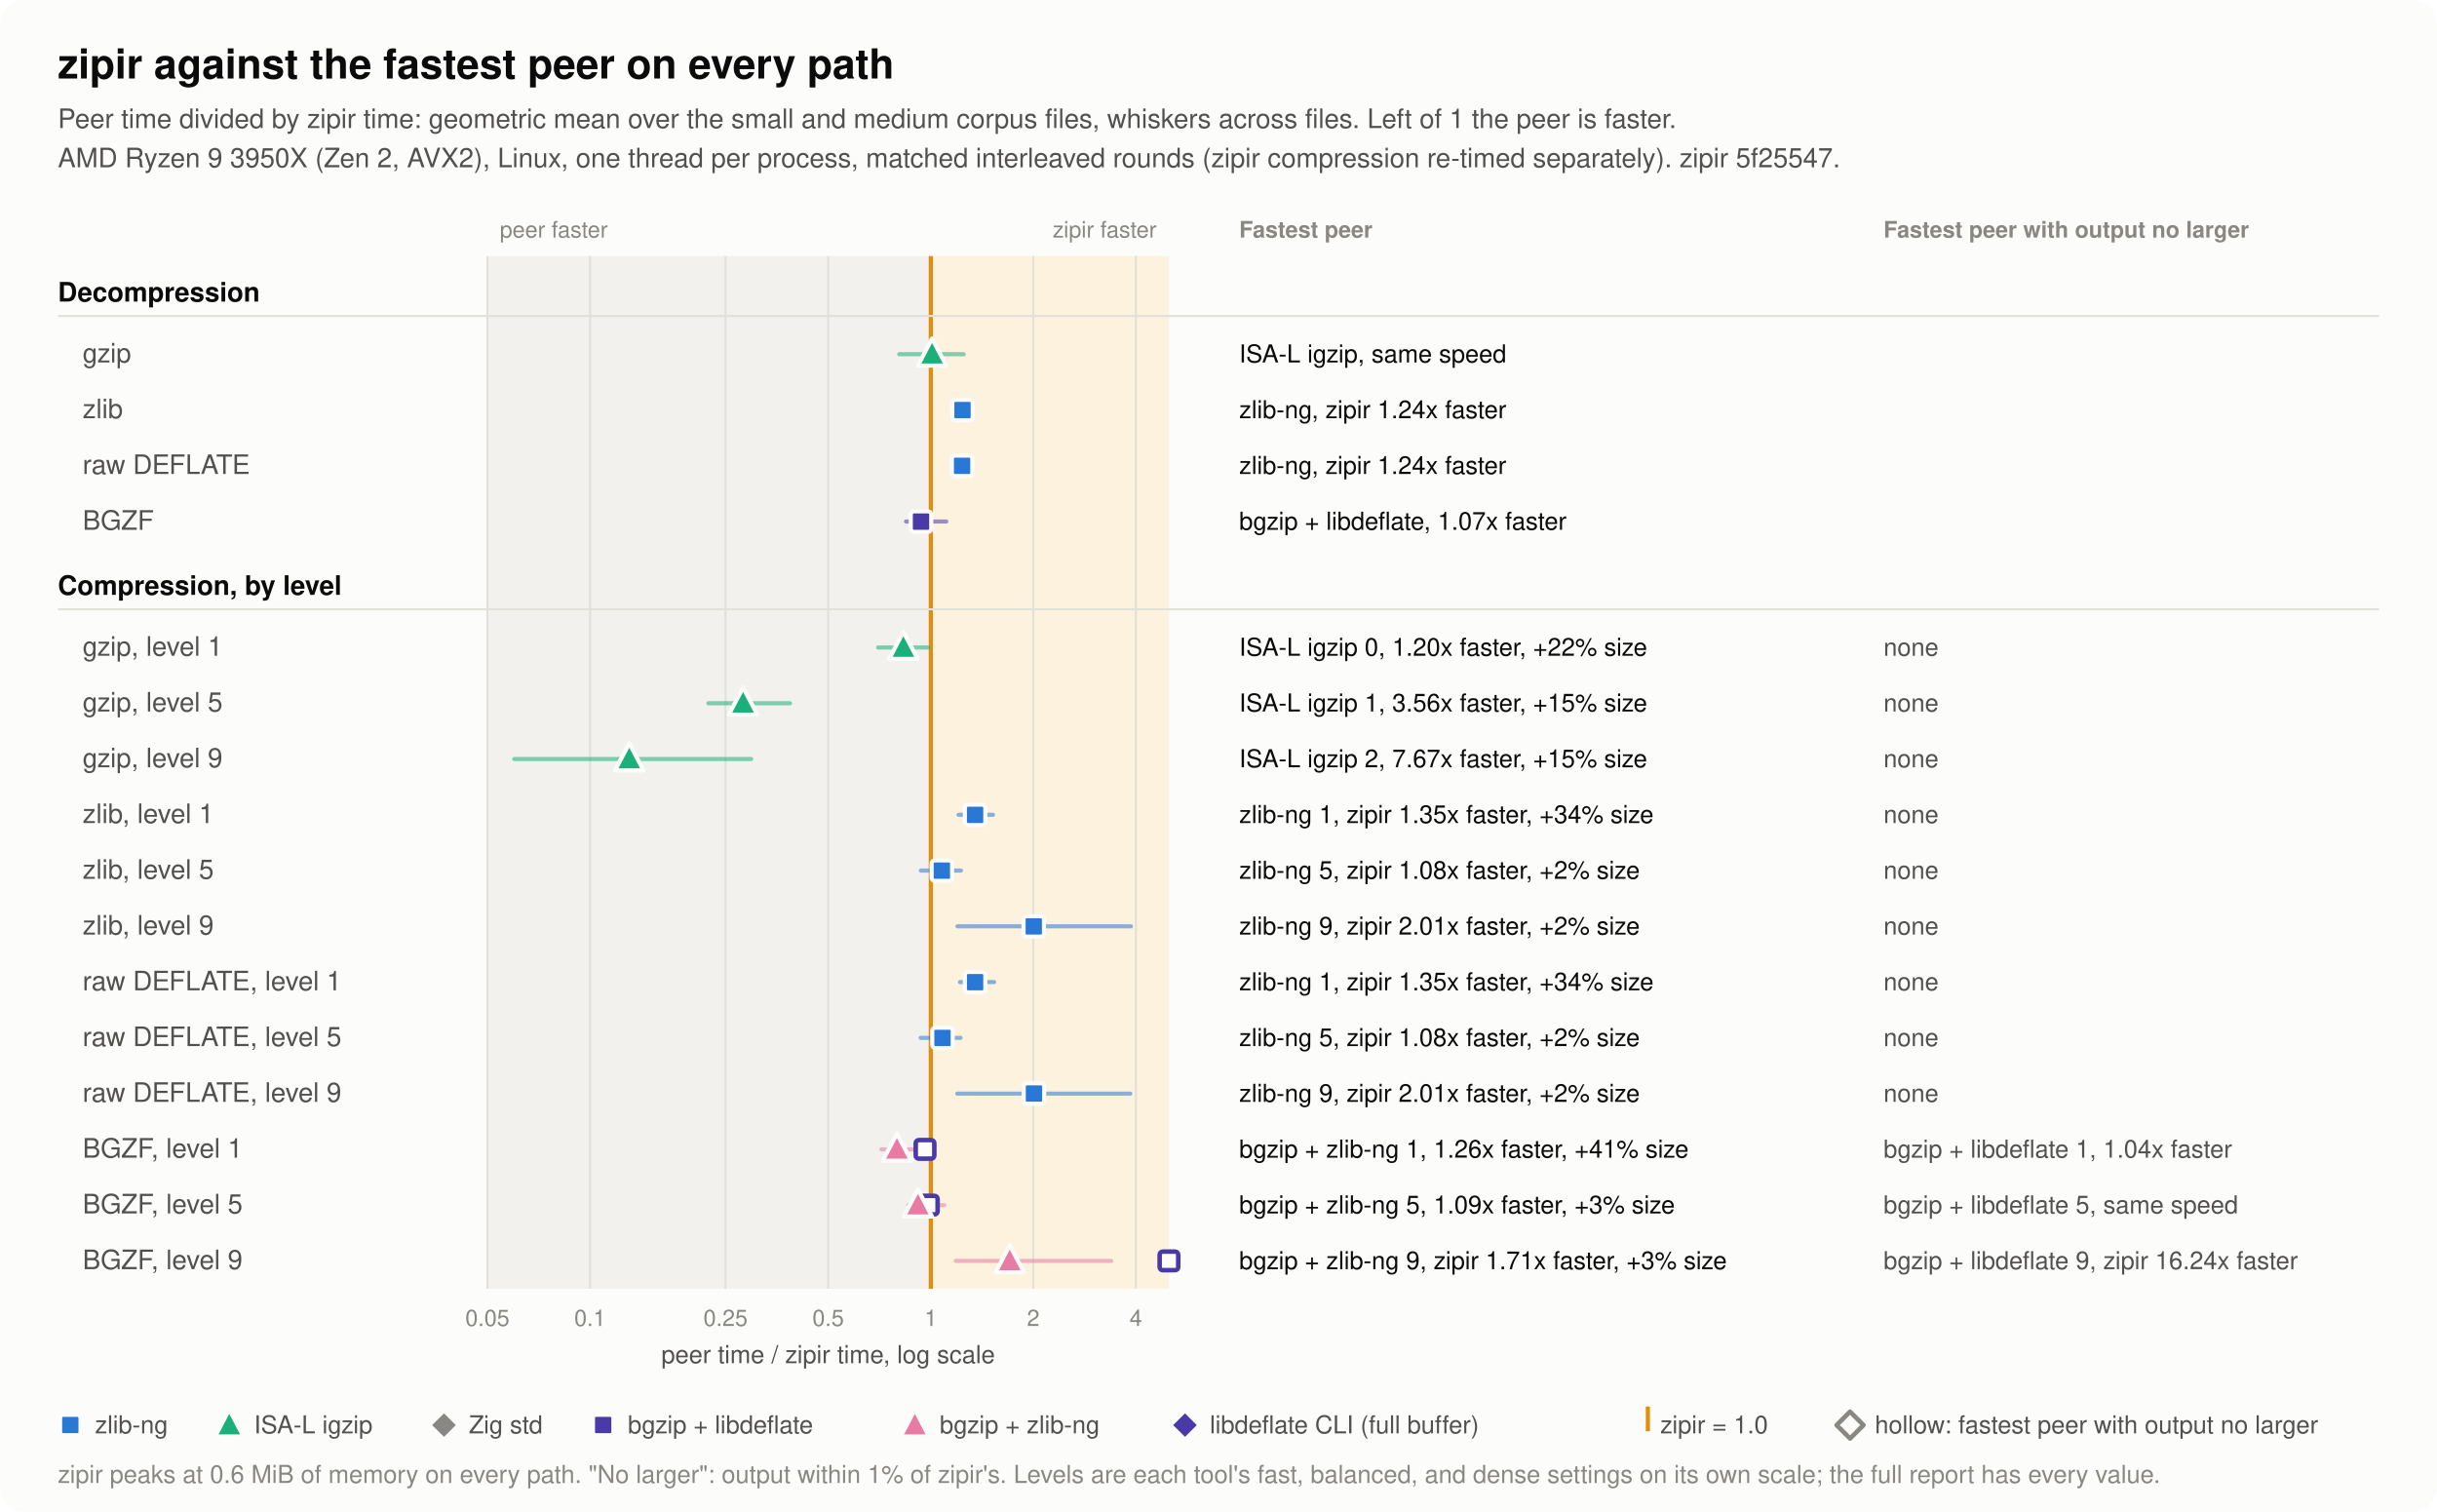
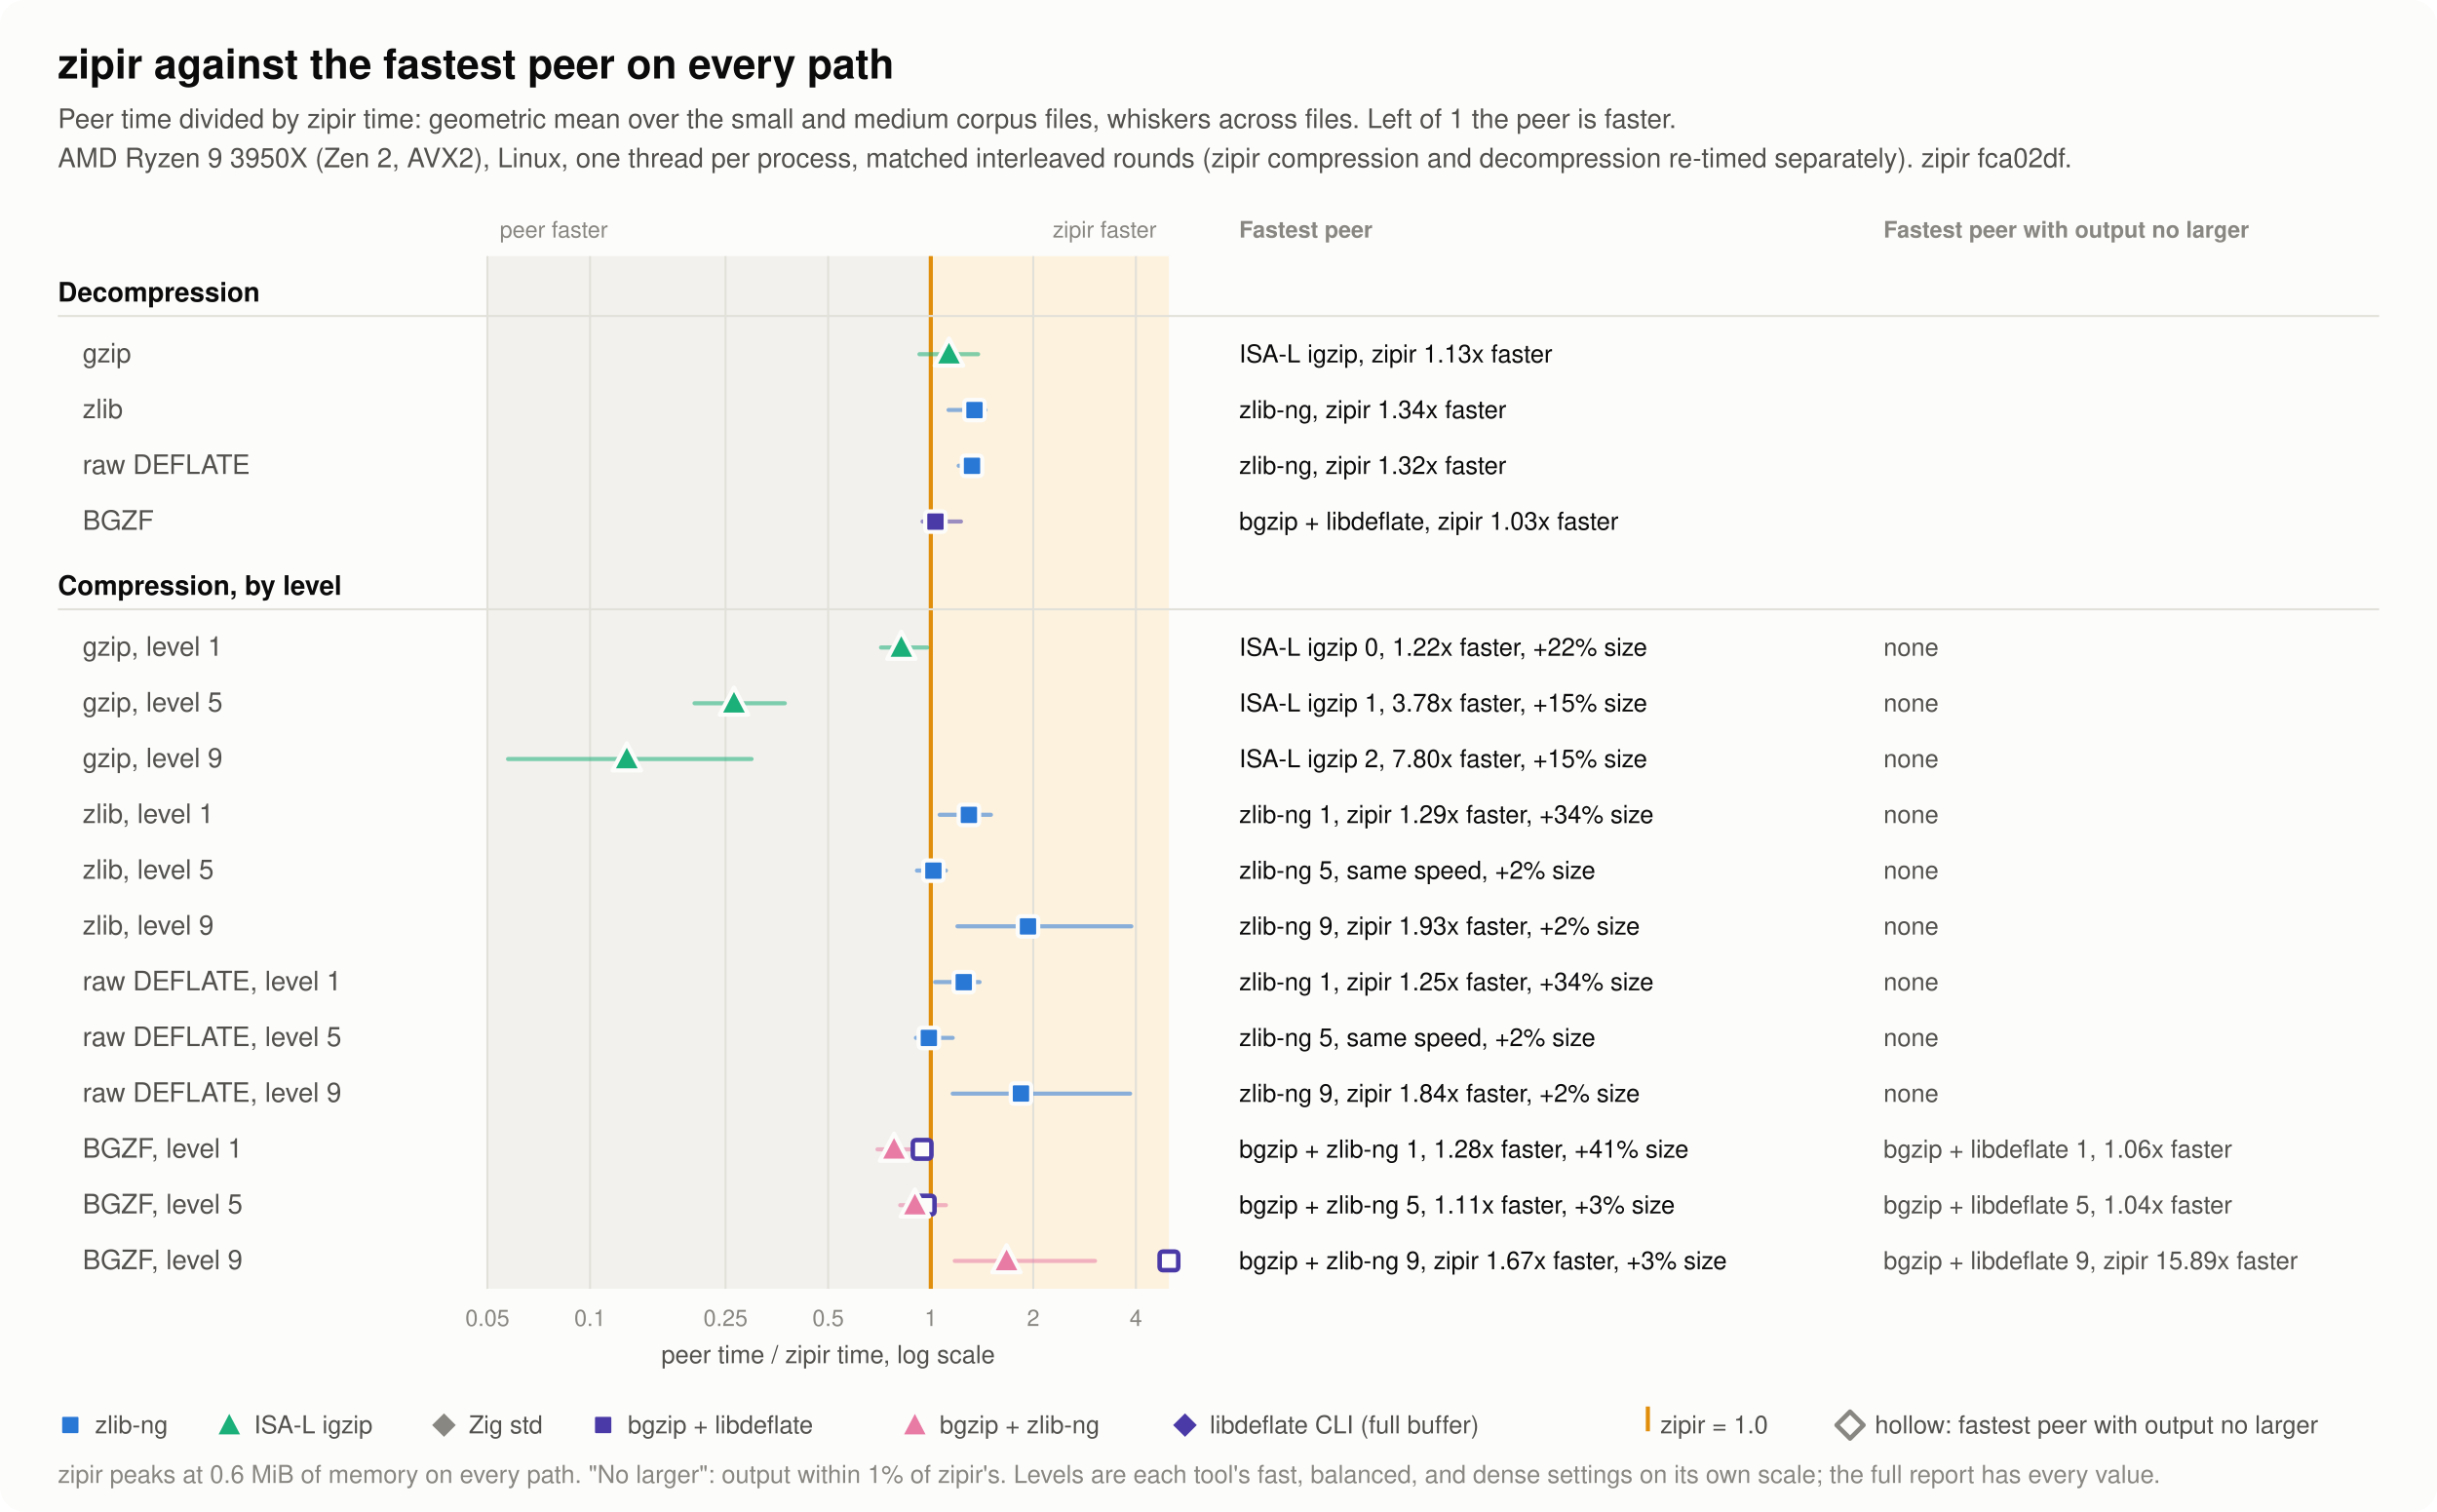
<svg xmlns="http://www.w3.org/2000/svg" viewBox="0 0 1180 732" width="1180" height="732" role="img" font-family="system-ui, -apple-system, &quot;Segoe UI&quot;, Helvetica, Arial, sans-serif">
  <rect width="1180" height="732" rx="12" fill="#fcfcfb" />
  <text x="28.0" y="38.0" font-size="20" fill="#0b0b0b" text-anchor="start" font-weight="650">zipir against the fastest peer on every path</text>
  <text x="28.0" y="62.0" font-size="13" fill="#52514e" text-anchor="start" font-weight="400">Peer time divided by zipir time: geometric mean over the small and medium corpus files, whiskers across files. Left of 1 the peer is faster.</text>
-   <text x="28.0" y="81.0" font-size="13" fill="#52514e" text-anchor="start" font-weight="400">AMD Ryzen 9 3950X (Zen 2, AVX2), Linux, one thread per process, matched interleaved rounds (zipir compression re-timed separately). zipir 5f25547.</text>
+   <text x="28.0" y="81.0" font-size="13" fill="#52514e" text-anchor="start" font-weight="400">AMD Ryzen 9 3950X (Zen 2, AVX2), Linux, one thread per process, matched interleaved rounds (zipir compression and decompression re-timed separately). zipir fca02df.</text>
  <rect x="236.0" y="124.0" width="214.7" height="500.0" rx="0" fill="#f2f1ed" />
  <rect x="450.7" y="124.0" width="115.3" height="500.0" rx="0" fill="#fdf2de" />
  <line x1="236.0" y1="124.0" x2="236.0" y2="624.0" stroke="#e1e0d9" stroke-width="1" />
  <text x="236.0" y="642.0" font-size="11" fill="#898781" text-anchor="middle" font-weight="400">0.05</text>
  <line x1="285.7" y1="124.0" x2="285.7" y2="624.0" stroke="#e1e0d9" stroke-width="1" />
  <text x="285.7" y="642.0" font-size="11" fill="#898781" text-anchor="middle" font-weight="400">0.1</text>
  <line x1="351.3" y1="124.0" x2="351.3" y2="624.0" stroke="#e1e0d9" stroke-width="1" />
  <text x="351.3" y="642.0" font-size="11" fill="#898781" text-anchor="middle" font-weight="400">0.25</text>
  <line x1="401.0" y1="124.0" x2="401.0" y2="624.0" stroke="#e1e0d9" stroke-width="1" />
  <text x="401.0" y="642.0" font-size="11" fill="#898781" text-anchor="middle" font-weight="400">0.5</text>
  <line x1="450.7" y1="124.0" x2="450.7" y2="624.0" stroke="#e1e0d9" stroke-width="1" />
  <text x="450.7" y="642.0" font-size="11" fill="#898781" text-anchor="middle" font-weight="400">1</text>
  <line x1="500.3" y1="124.0" x2="500.3" y2="624.0" stroke="#e1e0d9" stroke-width="1" />
  <text x="500.3" y="642.0" font-size="11" fill="#898781" text-anchor="middle" font-weight="400">2</text>
  <line x1="550.0" y1="124.0" x2="550.0" y2="624.0" stroke="#e1e0d9" stroke-width="1" />
  <text x="550.0" y="642.0" font-size="11" fill="#898781" text-anchor="middle" font-weight="400">4</text>
  <line x1="450.7" y1="124.0" x2="450.7" y2="624.0" stroke="#e08e0b" stroke-width="2" />
  <text x="242.0" y="115.0" font-size="11" fill="#898781" text-anchor="start" font-weight="400">peer faster</text>
  <text x="560.0" y="115.0" font-size="11" fill="#898781" text-anchor="end" font-weight="400">zipir faster</text>
  <text x="401.0" y="660.0" font-size="12" fill="#52514e" text-anchor="middle" font-weight="400">peer time / zipir time, log scale</text>
  <text x="600.0" y="115.0" font-size="11" fill="#898781" text-anchor="start" font-weight="600">Fastest peer</text>
  <text x="912.0" y="115.0" font-size="11" fill="#898781" text-anchor="start" font-weight="600">Fastest peer with output no larger</text>
  <text x="28.0" y="146.0" font-size="13" fill="#0b0b0b" text-anchor="start" font-weight="650">Decompression</text>
  <line x1="28.0" y1="153.0" x2="1152.0" y2="153.0" stroke="#e1e0d9" stroke-width="1" />
  <text x="40.0" y="175.5" font-size="13" fill="#52514e" text-anchor="start" font-weight="400">gzip</text>
-   <line x1="435.4" y1="171.5" x2="466.6" y2="171.5" stroke="#1baf7a" stroke-width="2" stroke-linecap="round" opacity="0.55" />
-   <path d="M451.3,163.9 L458.2,177.0 L444.5,177.0 Z" fill="#1baf7a" stroke="#fcfcfb" stroke-width="2" stroke-linejoin="round" />
-   <text x="600.0" y="175.5" font-size="12" fill="#0b0b0b" text-anchor="start" font-weight="400">ISA-L igzip, same speed</text>
+   <line x1="445.2" y1="171.5" x2="473.6" y2="171.5" stroke="#1baf7a" stroke-width="2" stroke-linecap="round" opacity="0.55" />
+   <path d="M459.5,163.9 L466.4,177.0 L452.6,177.0 Z" fill="#1baf7a" stroke="#fcfcfb" stroke-width="2" stroke-linejoin="round" />
+   <text x="600.0" y="175.5" font-size="12" fill="#0b0b0b" text-anchor="start" font-weight="400">ISA-L igzip, zipir 1.13x faster</text>
  <text x="40.0" y="202.5" font-size="13" fill="#52514e" text-anchor="start" font-weight="400">zlib</text>
-   <line x1="462.2" y1="198.5" x2="468.0" y2="198.5" stroke="#2a78d6" stroke-width="2" stroke-linecap="round" opacity="0.55" />
-   <rect x="461.1" y="193.6" width="9.9" height="9.9" rx="1.5" fill="#2a78d6" stroke="#fcfcfb" stroke-width="2" />
-   <text x="600.0" y="202.5" font-size="12" fill="#0b0b0b" text-anchor="start" font-weight="400">zlib-ng, zipir 1.24x faster</text>
+   <line x1="459.3" y1="198.5" x2="477.2" y2="198.5" stroke="#2a78d6" stroke-width="2" stroke-linecap="round" opacity="0.55" />
+   <rect x="466.9" y="193.6" width="9.9" height="9.9" rx="1.5" fill="#2a78d6" stroke="#fcfcfb" stroke-width="2" />
+   <text x="600.0" y="202.5" font-size="12" fill="#0b0b0b" text-anchor="start" font-weight="400">zlib-ng, zipir 1.34x faster</text>
  <text x="40.0" y="229.5" font-size="13" fill="#52514e" text-anchor="start" font-weight="400">raw DEFLATE</text>
-   <line x1="462.3" y1="225.5" x2="468.4" y2="225.5" stroke="#2a78d6" stroke-width="2" stroke-linecap="round" opacity="0.55" />
-   <rect x="460.9" y="220.6" width="9.9" height="9.9" rx="1.5" fill="#2a78d6" stroke="#fcfcfb" stroke-width="2" />
-   <text x="600.0" y="229.5" font-size="12" fill="#0b0b0b" text-anchor="start" font-weight="400">zlib-ng, zipir 1.24x faster</text>
+   <line x1="464.2" y1="225.5" x2="475.1" y2="225.5" stroke="#2a78d6" stroke-width="2" stroke-linecap="round" opacity="0.55" />
+   <rect x="465.7" y="220.6" width="9.9" height="9.9" rx="1.5" fill="#2a78d6" stroke="#fcfcfb" stroke-width="2" />
+   <text x="600.0" y="229.5" font-size="12" fill="#0b0b0b" text-anchor="start" font-weight="400">zlib-ng, zipir 1.32x faster</text>
  <text x="40.0" y="256.5" font-size="13" fill="#52514e" text-anchor="start" font-weight="400">BGZF</text>
-   <line x1="438.7" y1="252.5" x2="458.2" y2="252.5" stroke="#4a3aa7" stroke-width="2" stroke-linecap="round" opacity="0.55" />
-   <rect x="441.0" y="247.6" width="9.9" height="9.9" rx="1.5" fill="#4a3aa7" stroke="#fcfcfb" stroke-width="2" />
-   <text x="600.0" y="256.5" font-size="12" fill="#0b0b0b" text-anchor="start" font-weight="400">bgzip + libdeflate, 1.07x faster</text>
+   <line x1="446.7" y1="252.5" x2="465.3" y2="252.5" stroke="#4a3aa7" stroke-width="2" stroke-linecap="round" opacity="0.55" />
+   <rect x="448.0" y="247.6" width="9.9" height="9.9" rx="1.5" fill="#4a3aa7" stroke="#fcfcfb" stroke-width="2" />
+   <text x="600.0" y="256.5" font-size="12" fill="#0b0b0b" text-anchor="start" font-weight="400">bgzip + libdeflate, zipir 1.03x faster</text>
  <text x="28.0" y="288.0" font-size="13" fill="#0b0b0b" text-anchor="start" font-weight="650">Compression, by level</text>
  <line x1="28.0" y1="295.0" x2="1152.0" y2="295.0" stroke="#e1e0d9" stroke-width="1" />
  <text x="40.0" y="317.5" font-size="13" fill="#52514e" text-anchor="start" font-weight="400">gzip, level 1</text>
-   <line x1="425.2" y1="313.5" x2="449.5" y2="313.5" stroke="#1baf7a" stroke-width="2" stroke-linecap="round" opacity="0.55" />
-   <path d="M437.4,305.9 L444.3,319.0 L430.6,319.0 Z" fill="#1baf7a" stroke="#fcfcfb" stroke-width="2" stroke-linejoin="round" />
-   <text x="600.0" y="317.5" font-size="12" fill="#0b0b0b" text-anchor="start" font-weight="400">ISA-L igzip 0, 1.20x faster, +22% size</text>
+   <line x1="426.6" y1="313.5" x2="449.0" y2="313.5" stroke="#1baf7a" stroke-width="2" stroke-linecap="round" opacity="0.55" />
+   <path d="M436.4,305.9 L443.3,319.0 L429.6,319.0 Z" fill="#1baf7a" stroke="#fcfcfb" stroke-width="2" stroke-linejoin="round" />
+   <text x="600.0" y="317.5" font-size="12" fill="#0b0b0b" text-anchor="start" font-weight="400">ISA-L igzip 0, 1.22x faster, +22% size</text>
  <text x="912.0" y="317.5" font-size="12" fill="#52514e" text-anchor="start" font-weight="400">none</text>
  <text x="40.0" y="344.5" font-size="13" fill="#52514e" text-anchor="start" font-weight="400">gzip, level 5</text>
-   <line x1="343.0" y1="340.5" x2="382.5" y2="340.5" stroke="#1baf7a" stroke-width="2" stroke-linecap="round" opacity="0.55" />
-   <path d="M359.8,332.9 L366.7,346.0 L352.9,346.0 Z" fill="#1baf7a" stroke="#fcfcfb" stroke-width="2" stroke-linejoin="round" />
-   <text x="600.0" y="344.5" font-size="12" fill="#0b0b0b" text-anchor="start" font-weight="400">ISA-L igzip 1, 3.56x faster, +15% size</text>
+   <line x1="336.3" y1="340.5" x2="380.0" y2="340.5" stroke="#1baf7a" stroke-width="2" stroke-linecap="round" opacity="0.55" />
+   <path d="M355.4,332.9 L362.3,346.0 L348.5,346.0 Z" fill="#1baf7a" stroke="#fcfcfb" stroke-width="2" stroke-linejoin="round" />
+   <text x="600.0" y="344.5" font-size="12" fill="#0b0b0b" text-anchor="start" font-weight="400">ISA-L igzip 1, 3.78x faster, +15% size</text>
  <text x="912.0" y="344.5" font-size="12" fill="#52514e" text-anchor="start" font-weight="400">none</text>
  <text x="40.0" y="371.5" font-size="13" fill="#52514e" text-anchor="start" font-weight="400">gzip, level 9</text>
-   <line x1="249.0" y1="367.5" x2="363.7" y2="367.5" stroke="#1baf7a" stroke-width="2" stroke-linecap="round" opacity="0.55" />
-   <path d="M304.7,359.9 L311.6,373.0 L297.8,373.0 Z" fill="#1baf7a" stroke="#fcfcfb" stroke-width="2" stroke-linejoin="round" />
-   <text x="600.0" y="371.5" font-size="12" fill="#0b0b0b" text-anchor="start" font-weight="400">ISA-L igzip 2, 7.67x faster, +15% size</text>
+   <line x1="246.0" y1="367.5" x2="363.9" y2="367.5" stroke="#1baf7a" stroke-width="2" stroke-linecap="round" opacity="0.55" />
+   <path d="M303.5,359.9 L310.4,373.0 L296.6,373.0 Z" fill="#1baf7a" stroke="#fcfcfb" stroke-width="2" stroke-linejoin="round" />
+   <text x="600.0" y="371.5" font-size="12" fill="#0b0b0b" text-anchor="start" font-weight="400">ISA-L igzip 2, 7.80x faster, +15% size</text>
  <text x="912.0" y="371.5" font-size="12" fill="#52514e" text-anchor="start" font-weight="400">none</text>
  <text x="40.0" y="398.5" font-size="13" fill="#52514e" text-anchor="start" font-weight="400">zlib, level 1</text>
-   <line x1="464.1" y1="394.5" x2="480.8" y2="394.5" stroke="#2a78d6" stroke-width="2" stroke-linecap="round" opacity="0.55" />
-   <rect x="467.2" y="389.6" width="9.9" height="9.9" rx="1.5" fill="#2a78d6" stroke="#fcfcfb" stroke-width="2" />
-   <text x="600.0" y="398.5" font-size="12" fill="#0b0b0b" text-anchor="start" font-weight="400">zlib-ng 1, zipir 1.35x faster, +34% size</text>
+   <line x1="455.0" y1="394.5" x2="479.8" y2="394.5" stroke="#2a78d6" stroke-width="2" stroke-linecap="round" opacity="0.55" />
+   <rect x="464.2" y="389.6" width="9.9" height="9.9" rx="1.5" fill="#2a78d6" stroke="#fcfcfb" stroke-width="2" />
+   <text x="600.0" y="398.5" font-size="12" fill="#0b0b0b" text-anchor="start" font-weight="400">zlib-ng 1, zipir 1.29x faster, +34% size</text>
  <text x="912.0" y="398.5" font-size="12" fill="#52514e" text-anchor="start" font-weight="400">none</text>
  <text x="40.0" y="425.5" font-size="13" fill="#52514e" text-anchor="start" font-weight="400">zlib, level 5</text>
-   <line x1="445.9" y1="421.5" x2="465.3" y2="421.5" stroke="#2a78d6" stroke-width="2" stroke-linecap="round" opacity="0.55" />
-   <rect x="451.1" y="416.6" width="9.9" height="9.9" rx="1.5" fill="#2a78d6" stroke="#fcfcfb" stroke-width="2" />
-   <text x="600.0" y="425.5" font-size="12" fill="#0b0b0b" text-anchor="start" font-weight="400">zlib-ng 5, zipir 1.08x faster, +2% size</text>
+   <line x1="444.0" y1="421.5" x2="458.0" y2="421.5" stroke="#2a78d6" stroke-width="2" stroke-linecap="round" opacity="0.55" />
+   <rect x="447.0" y="416.6" width="9.9" height="9.9" rx="1.5" fill="#2a78d6" stroke="#fcfcfb" stroke-width="2" />
+   <text x="600.0" y="425.5" font-size="12" fill="#0b0b0b" text-anchor="start" font-weight="400">zlib-ng 5, same speed, +2% size</text>
  <text x="912.0" y="425.5" font-size="12" fill="#52514e" text-anchor="start" font-weight="400">none</text>
  <text x="40.0" y="452.5" font-size="13" fill="#52514e" text-anchor="start" font-weight="400">zlib, level 9</text>
-   <line x1="463.6" y1="448.5" x2="547.6" y2="448.5" stroke="#2a78d6" stroke-width="2" stroke-linecap="round" opacity="0.55" />
-   <rect x="495.6" y="443.6" width="9.9" height="9.9" rx="1.5" fill="#2a78d6" stroke="#fcfcfb" stroke-width="2" />
-   <text x="600.0" y="452.5" font-size="12" fill="#0b0b0b" text-anchor="start" font-weight="400">zlib-ng 9, zipir 2.01x faster, +2% size</text>
+   <line x1="463.6" y1="448.5" x2="547.8" y2="448.5" stroke="#2a78d6" stroke-width="2" stroke-linecap="round" opacity="0.55" />
+   <rect x="492.8" y="443.6" width="9.9" height="9.9" rx="1.5" fill="#2a78d6" stroke="#fcfcfb" stroke-width="2" />
+   <text x="600.0" y="452.5" font-size="12" fill="#0b0b0b" text-anchor="start" font-weight="400">zlib-ng 9, zipir 1.93x faster, +2% size</text>
  <text x="912.0" y="452.5" font-size="12" fill="#52514e" text-anchor="start" font-weight="400">none</text>
  <text x="40.0" y="479.5" font-size="13" fill="#52514e" text-anchor="start" font-weight="400">raw DEFLATE, level 1</text>
-   <line x1="464.8" y1="475.5" x2="481.4" y2="475.5" stroke="#2a78d6" stroke-width="2" stroke-linecap="round" opacity="0.55" />
-   <rect x="467.2" y="470.6" width="9.9" height="9.9" rx="1.5" fill="#2a78d6" stroke="#fcfcfb" stroke-width="2" />
-   <text x="600.0" y="479.5" font-size="12" fill="#0b0b0b" text-anchor="start" font-weight="400">zlib-ng 1, zipir 1.35x faster, +34% size</text>
+   <line x1="452.8" y1="475.5" x2="474.3" y2="475.5" stroke="#2a78d6" stroke-width="2" stroke-linecap="round" opacity="0.55" />
+   <rect x="461.7" y="470.6" width="9.9" height="9.9" rx="1.5" fill="#2a78d6" stroke="#fcfcfb" stroke-width="2" />
+   <text x="600.0" y="479.5" font-size="12" fill="#0b0b0b" text-anchor="start" font-weight="400">zlib-ng 1, zipir 1.25x faster, +34% size</text>
  <text x="912.0" y="479.5" font-size="12" fill="#52514e" text-anchor="start" font-weight="400">none</text>
  <text x="40.0" y="506.5" font-size="13" fill="#52514e" text-anchor="start" font-weight="400">raw DEFLATE, level 5</text>
-   <line x1="445.8" y1="502.5" x2="465.1" y2="502.5" stroke="#2a78d6" stroke-width="2" stroke-linecap="round" opacity="0.55" />
-   <rect x="451.4" y="497.6" width="9.9" height="9.9" rx="1.5" fill="#2a78d6" stroke="#fcfcfb" stroke-width="2" />
-   <text x="600.0" y="506.5" font-size="12" fill="#0b0b0b" text-anchor="start" font-weight="400">zlib-ng 5, zipir 1.08x faster, +2% size</text>
+   <line x1="443.5" y1="502.5" x2="461.3" y2="502.5" stroke="#2a78d6" stroke-width="2" stroke-linecap="round" opacity="0.55" />
+   <rect x="444.8" y="497.6" width="9.9" height="9.9" rx="1.5" fill="#2a78d6" stroke="#fcfcfb" stroke-width="2" />
+   <text x="600.0" y="506.5" font-size="12" fill="#0b0b0b" text-anchor="start" font-weight="400">zlib-ng 5, same speed, +2% size</text>
  <text x="912.0" y="506.5" font-size="12" fill="#52514e" text-anchor="start" font-weight="400">none</text>
  <text x="40.0" y="533.5" font-size="13" fill="#52514e" text-anchor="start" font-weight="400">raw DEFLATE, level 9</text>
-   <line x1="463.5" y1="529.5" x2="547.3" y2="529.5" stroke="#2a78d6" stroke-width="2" stroke-linecap="round" opacity="0.55" />
-   <rect x="495.7" y="524.5" width="9.9" height="9.9" rx="1.5" fill="#2a78d6" stroke="#fcfcfb" stroke-width="2" />
-   <text x="600.0" y="533.5" font-size="12" fill="#0b0b0b" text-anchor="start" font-weight="400">zlib-ng 9, zipir 2.01x faster, +2% size</text>
+   <line x1="461.3" y1="529.5" x2="547.2" y2="529.5" stroke="#2a78d6" stroke-width="2" stroke-linecap="round" opacity="0.55" />
+   <rect x="489.4" y="524.5" width="9.9" height="9.9" rx="1.5" fill="#2a78d6" stroke="#fcfcfb" stroke-width="2" />
+   <text x="600.0" y="533.5" font-size="12" fill="#0b0b0b" text-anchor="start" font-weight="400">zlib-ng 9, zipir 1.84x faster, +2% size</text>
  <text x="912.0" y="533.5" font-size="12" fill="#52514e" text-anchor="start" font-weight="400">none</text>
  <text x="40.0" y="560.5" font-size="13" fill="#52514e" text-anchor="start" font-weight="400">BGZF, level 1</text>
-   <line x1="426.8" y1="556.5" x2="445.6" y2="556.5" stroke="#e87ba4" stroke-width="2" stroke-linecap="round" opacity="0.55" />
-   <rect x="443.4" y="552.0" width="9.0" height="9.0" rx="1.5" fill="#fcfcfb" stroke="#4a3aa7" stroke-width="2.2" />
-   <path d="M434.3,548.9 L441.2,562.0 L427.4,562.0 Z" fill="#e87ba4" stroke="#fcfcfb" stroke-width="2" stroke-linejoin="round" />
-   <text x="600.0" y="560.5" font-size="12" fill="#0b0b0b" text-anchor="start" font-weight="400">bgzip + zlib-ng 1, 1.26x faster, +41% size</text>
-   <text x="912.0" y="560.5" font-size="12" fill="#52514e" text-anchor="start" font-weight="400">bgzip + libdeflate 1, 1.04x faster</text>
+   <line x1="424.9" y1="556.5" x2="447.0" y2="556.5" stroke="#e87ba4" stroke-width="2" stroke-linecap="round" opacity="0.55" />
+   <rect x="442.0" y="552.0" width="9.0" height="9.0" rx="1.5" fill="#fcfcfb" stroke="#4a3aa7" stroke-width="2.2" />
+   <path d="M432.9,548.9 L439.8,562.0 L426.0,562.0 Z" fill="#e87ba4" stroke="#fcfcfb" stroke-width="2" stroke-linejoin="round" />
+   <text x="600.0" y="560.5" font-size="12" fill="#0b0b0b" text-anchor="start" font-weight="400">bgzip + zlib-ng 1, 1.28x faster, +41% size</text>
+   <text x="912.0" y="560.5" font-size="12" fill="#52514e" text-anchor="start" font-weight="400">bgzip + libdeflate 1, 1.06x faster</text>
  <text x="40.0" y="587.5" font-size="13" fill="#52514e" text-anchor="start" font-weight="400">BGZF, level 5</text>
-   <line x1="439.8" y1="583.5" x2="457.2" y2="583.5" stroke="#e87ba4" stroke-width="2" stroke-linecap="round" opacity="0.55" />
-   <rect x="445.0" y="579.0" width="9.0" height="9.0" rx="1.5" fill="#fcfcfb" stroke="#4a3aa7" stroke-width="2.2" />
-   <path d="M444.5,575.9 L451.3,589.0 L437.6,589.0 Z" fill="#e87ba4" stroke="#fcfcfb" stroke-width="2" stroke-linejoin="round" />
-   <text x="600.0" y="587.5" font-size="12" fill="#0b0b0b" text-anchor="start" font-weight="400">bgzip + zlib-ng 5, 1.09x faster, +3% size</text>
-   <text x="912.0" y="587.5" font-size="12" fill="#52514e" text-anchor="start" font-weight="400">bgzip + libdeflate 5, same speed</text>
+   <line x1="435.9" y1="583.5" x2="458.0" y2="583.5" stroke="#e87ba4" stroke-width="2" stroke-linecap="round" opacity="0.55" />
+   <rect x="443.5" y="579.0" width="9.0" height="9.0" rx="1.5" fill="#fcfcfb" stroke="#4a3aa7" stroke-width="2.2" />
+   <path d="M443.0,575.9 L449.9,589.0 L436.1,589.0 Z" fill="#e87ba4" stroke="#fcfcfb" stroke-width="2" stroke-linejoin="round" />
+   <text x="600.0" y="587.5" font-size="12" fill="#0b0b0b" text-anchor="start" font-weight="400">bgzip + zlib-ng 5, 1.11x faster, +3% size</text>
+   <text x="912.0" y="587.5" font-size="12" fill="#52514e" text-anchor="start" font-weight="400">bgzip + libdeflate 5, 1.04x faster</text>
  <text x="40.0" y="614.5" font-size="13" fill="#52514e" text-anchor="start" font-weight="400">BGZF, level 9</text>
-   <line x1="462.8" y1="610.5" x2="538.0" y2="610.5" stroke="#e87ba4" stroke-width="2" stroke-linecap="round" opacity="0.55" />
+   <line x1="462.3" y1="610.5" x2="530.2" y2="610.5" stroke="#e87ba4" stroke-width="2" stroke-linecap="round" opacity="0.55" />
  <rect x="561.5" y="606.0" width="9.0" height="9.0" rx="1.5" fill="#fcfcfb" stroke="#4a3aa7" stroke-width="2.2" />
-   <path d="M488.9,602.9 L495.8,616.0 L482.1,616.0 Z" fill="#e87ba4" stroke="#fcfcfb" stroke-width="2" stroke-linejoin="round" />
-   <text x="600.0" y="614.5" font-size="12" fill="#0b0b0b" text-anchor="start" font-weight="400">bgzip + zlib-ng 9, zipir 1.71x faster, +3% size</text>
-   <text x="912.0" y="614.5" font-size="12" fill="#52514e" text-anchor="start" font-weight="400">bgzip + libdeflate 9, zipir 16.24x faster</text>
+   <path d="M487.4,602.9 L494.2,616.0 L480.5,616.0 Z" fill="#e87ba4" stroke="#fcfcfb" stroke-width="2" stroke-linejoin="round" />
+   <text x="600.0" y="614.5" font-size="12" fill="#0b0b0b" text-anchor="start" font-weight="400">bgzip + zlib-ng 9, zipir 1.67x faster, +3% size</text>
+   <text x="912.0" y="614.5" font-size="12" fill="#52514e" text-anchor="start" font-weight="400">bgzip + libdeflate 9, zipir 15.89x faster</text>
  <rect x="29.1" y="685.0" width="9.9" height="9.9" rx="1.5" fill="#2a78d6" stroke="#fcfcfb" stroke-width="2" />
  <text x="46.0" y="694.0" font-size="12" fill="#52514e" text-anchor="start" font-weight="400">zlib-ng</text>
  <path d="M111.0,682.4 L117.9,695.5 L104.2,695.5 Z" fill="#1baf7a" stroke="#fcfcfb" stroke-width="2" stroke-linejoin="round" />
  <text x="123.0" y="694.0" font-size="12" fill="#52514e" text-anchor="start" font-weight="400">ISA-L igzip</text>
  <path d="M215.0,682.9 L222.1,690.0 L215.0,697.1 L207.8,690.0 Z" fill="#898781" stroke="#fcfcfb" stroke-width="2" stroke-linejoin="round" />
  <text x="227.0" y="694.0" font-size="12" fill="#52514e" text-anchor="start" font-weight="400">Zig std</text>
  <rect x="287.1" y="685.0" width="9.9" height="9.9" rx="1.5" fill="#4a3aa7" stroke="#fcfcfb" stroke-width="2" />
  <text x="304.0" y="694.0" font-size="12" fill="#52514e" text-anchor="start" font-weight="400">bgzip + libdeflate</text>
  <path d="M443.0,682.4 L449.8,695.5 L436.1,695.5 Z" fill="#e87ba4" stroke="#fcfcfb" stroke-width="2" stroke-linejoin="round" />
  <text x="455.0" y="694.0" font-size="12" fill="#52514e" text-anchor="start" font-weight="400">bgzip + zlib-ng</text>
  <path d="M573.8,682.9 L580.9,690.0 L573.8,697.1 L566.6,690.0 Z" fill="#4a3aa7" stroke="#fcfcfb" stroke-width="2" stroke-linejoin="round" />
  <text x="585.8" y="694.0" font-size="12" fill="#52514e" text-anchor="start" font-weight="400">libdeflate CLI (full buffer)</text>
  <line x1="797.9" y1="681.0" x2="797.9" y2="693.0" stroke="#e08e0b" stroke-width="2" />
  <text x="803.9" y="694.0" font-size="12" fill="#52514e" text-anchor="start" font-weight="400">zipir = 1.0</text>
  <path d="M895.8,683.5 L902.3,690.0 L895.8,696.5 L889.3,690.0 Z" fill="#fcfcfb" stroke="#898781" stroke-width="2.2" stroke-linejoin="round" />
  <text x="907.8" y="694.0" font-size="12" fill="#52514e" text-anchor="start" font-weight="400">hollow: fastest peer with output no larger</text>
  <text x="28.0" y="718.0" font-size="12" fill="#898781" text-anchor="start" font-weight="400">zipir peaks at 0.6 MiB of memory on every path. "No larger": output within 1% of zipir's. Levels are each tool's fast, balanced, and dense settings on its own scale; the full report has every value.</text>
</svg>
